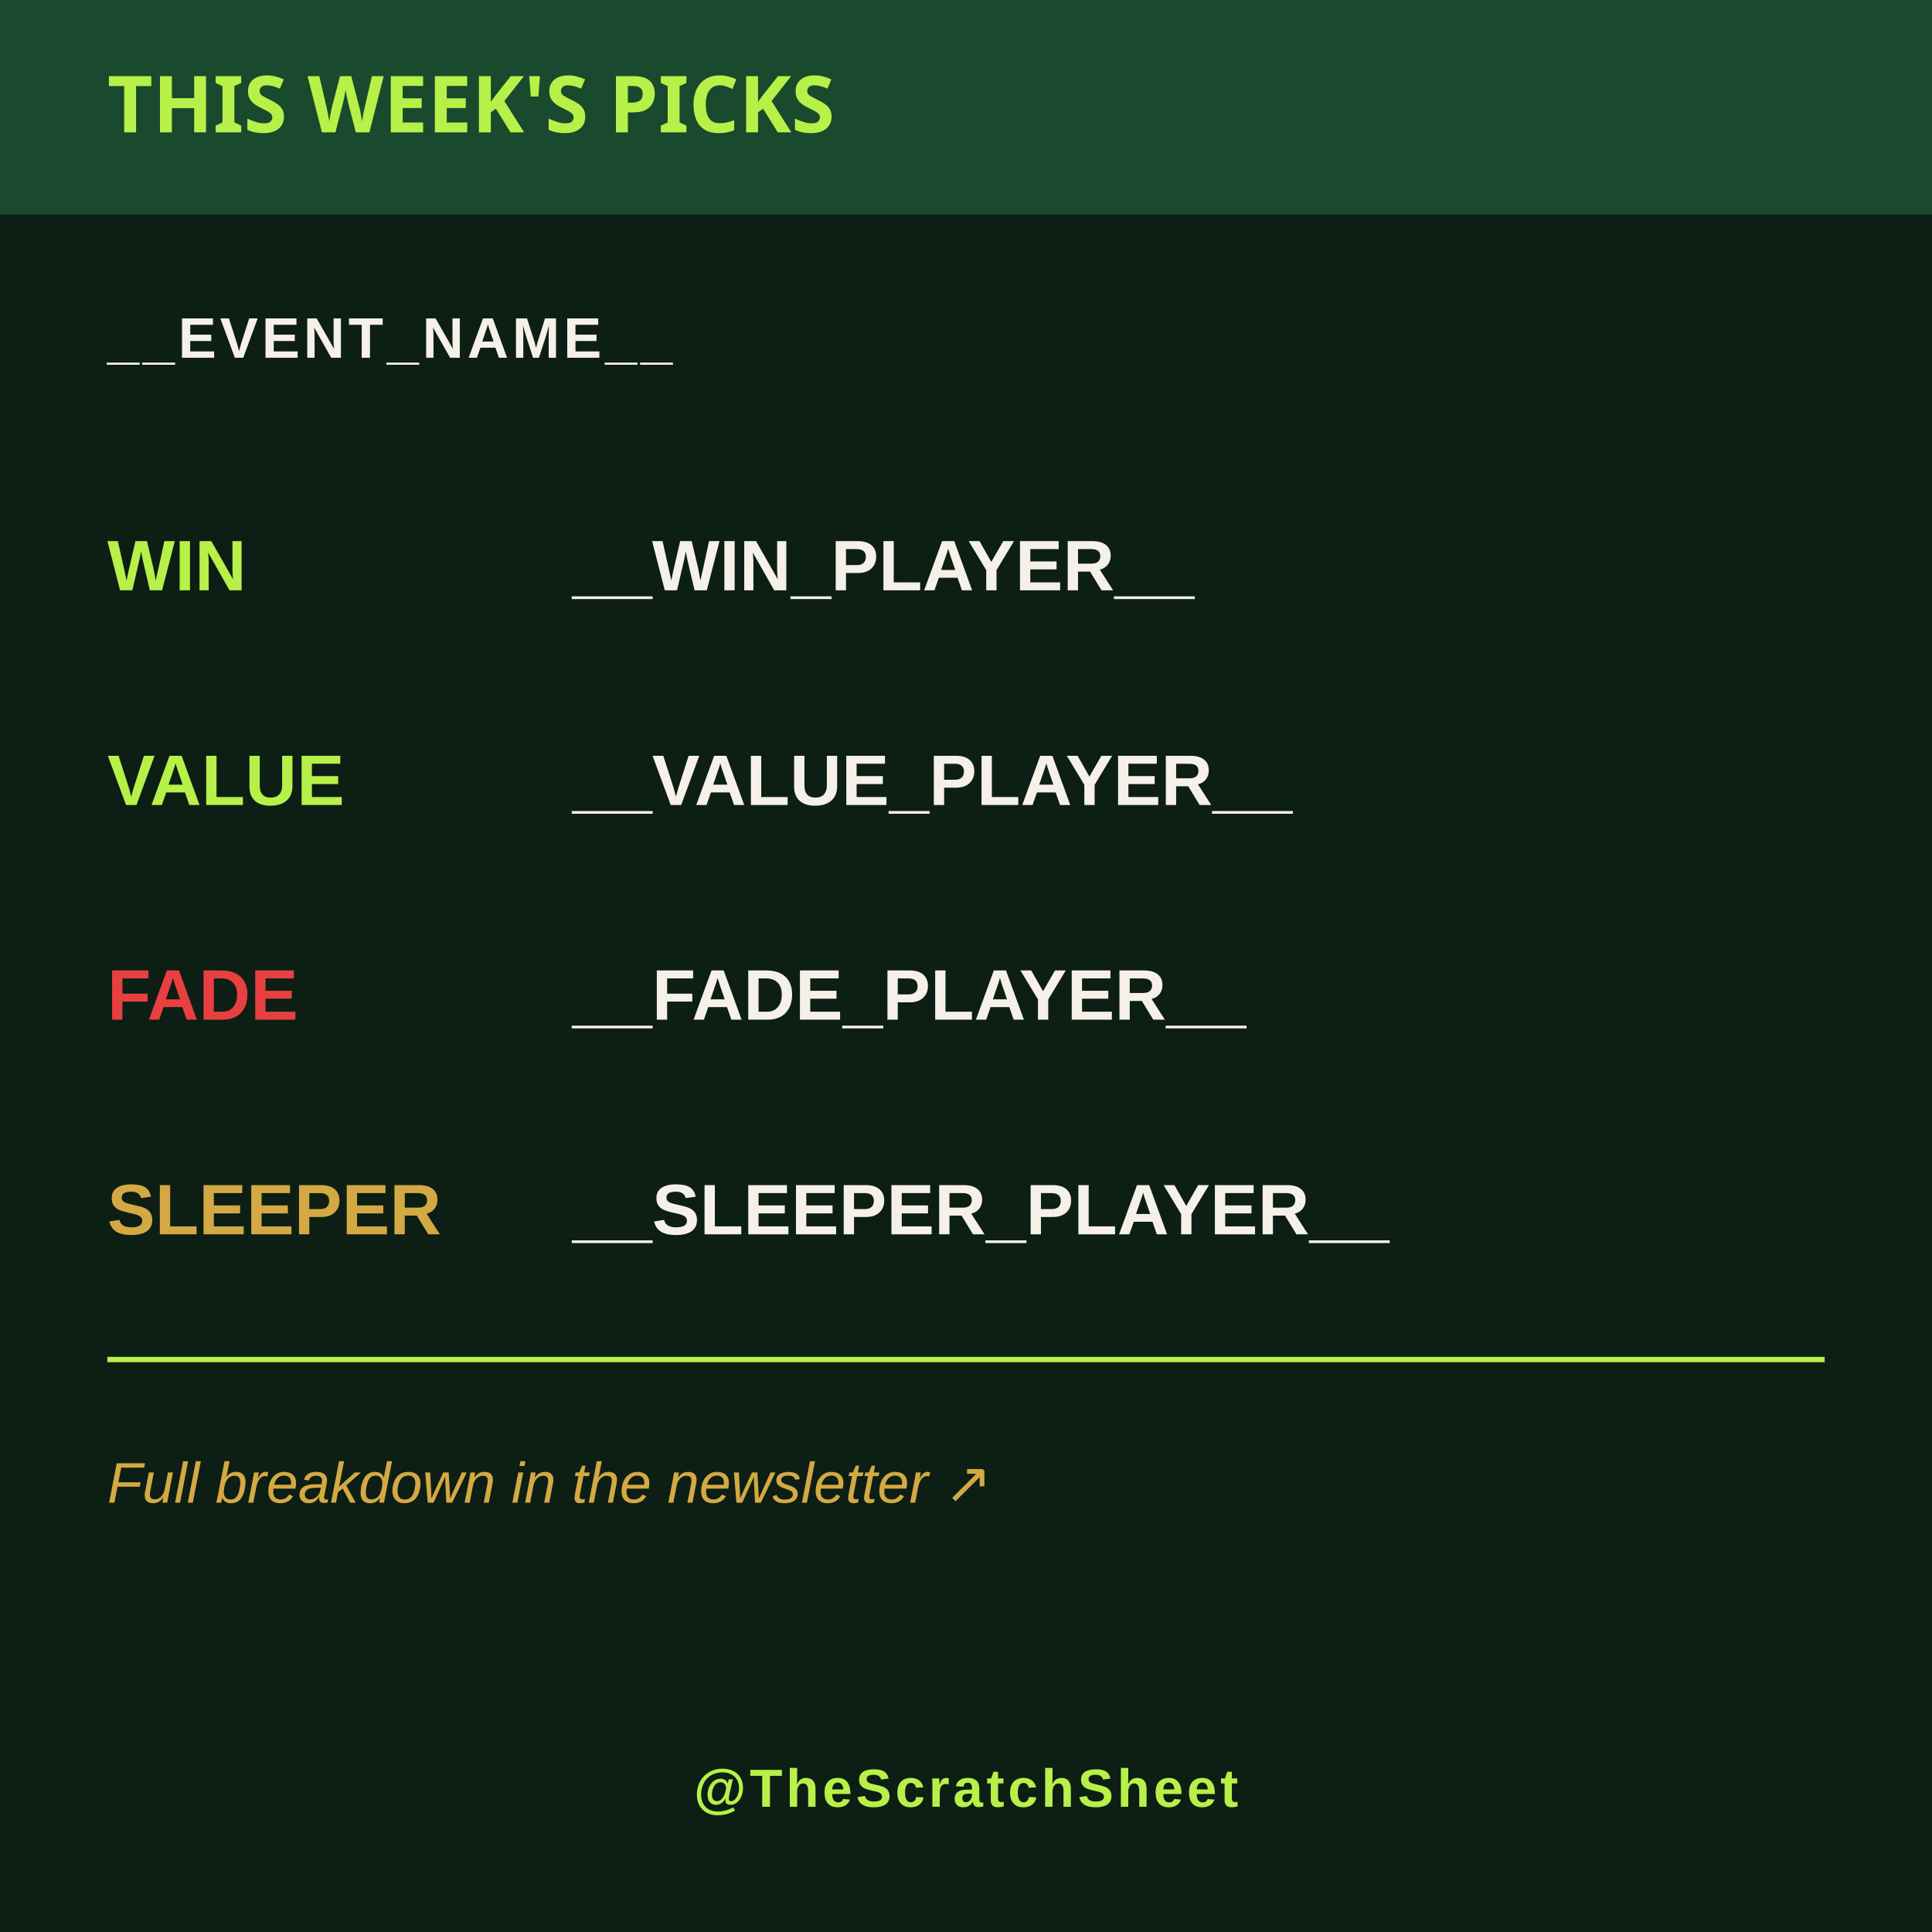
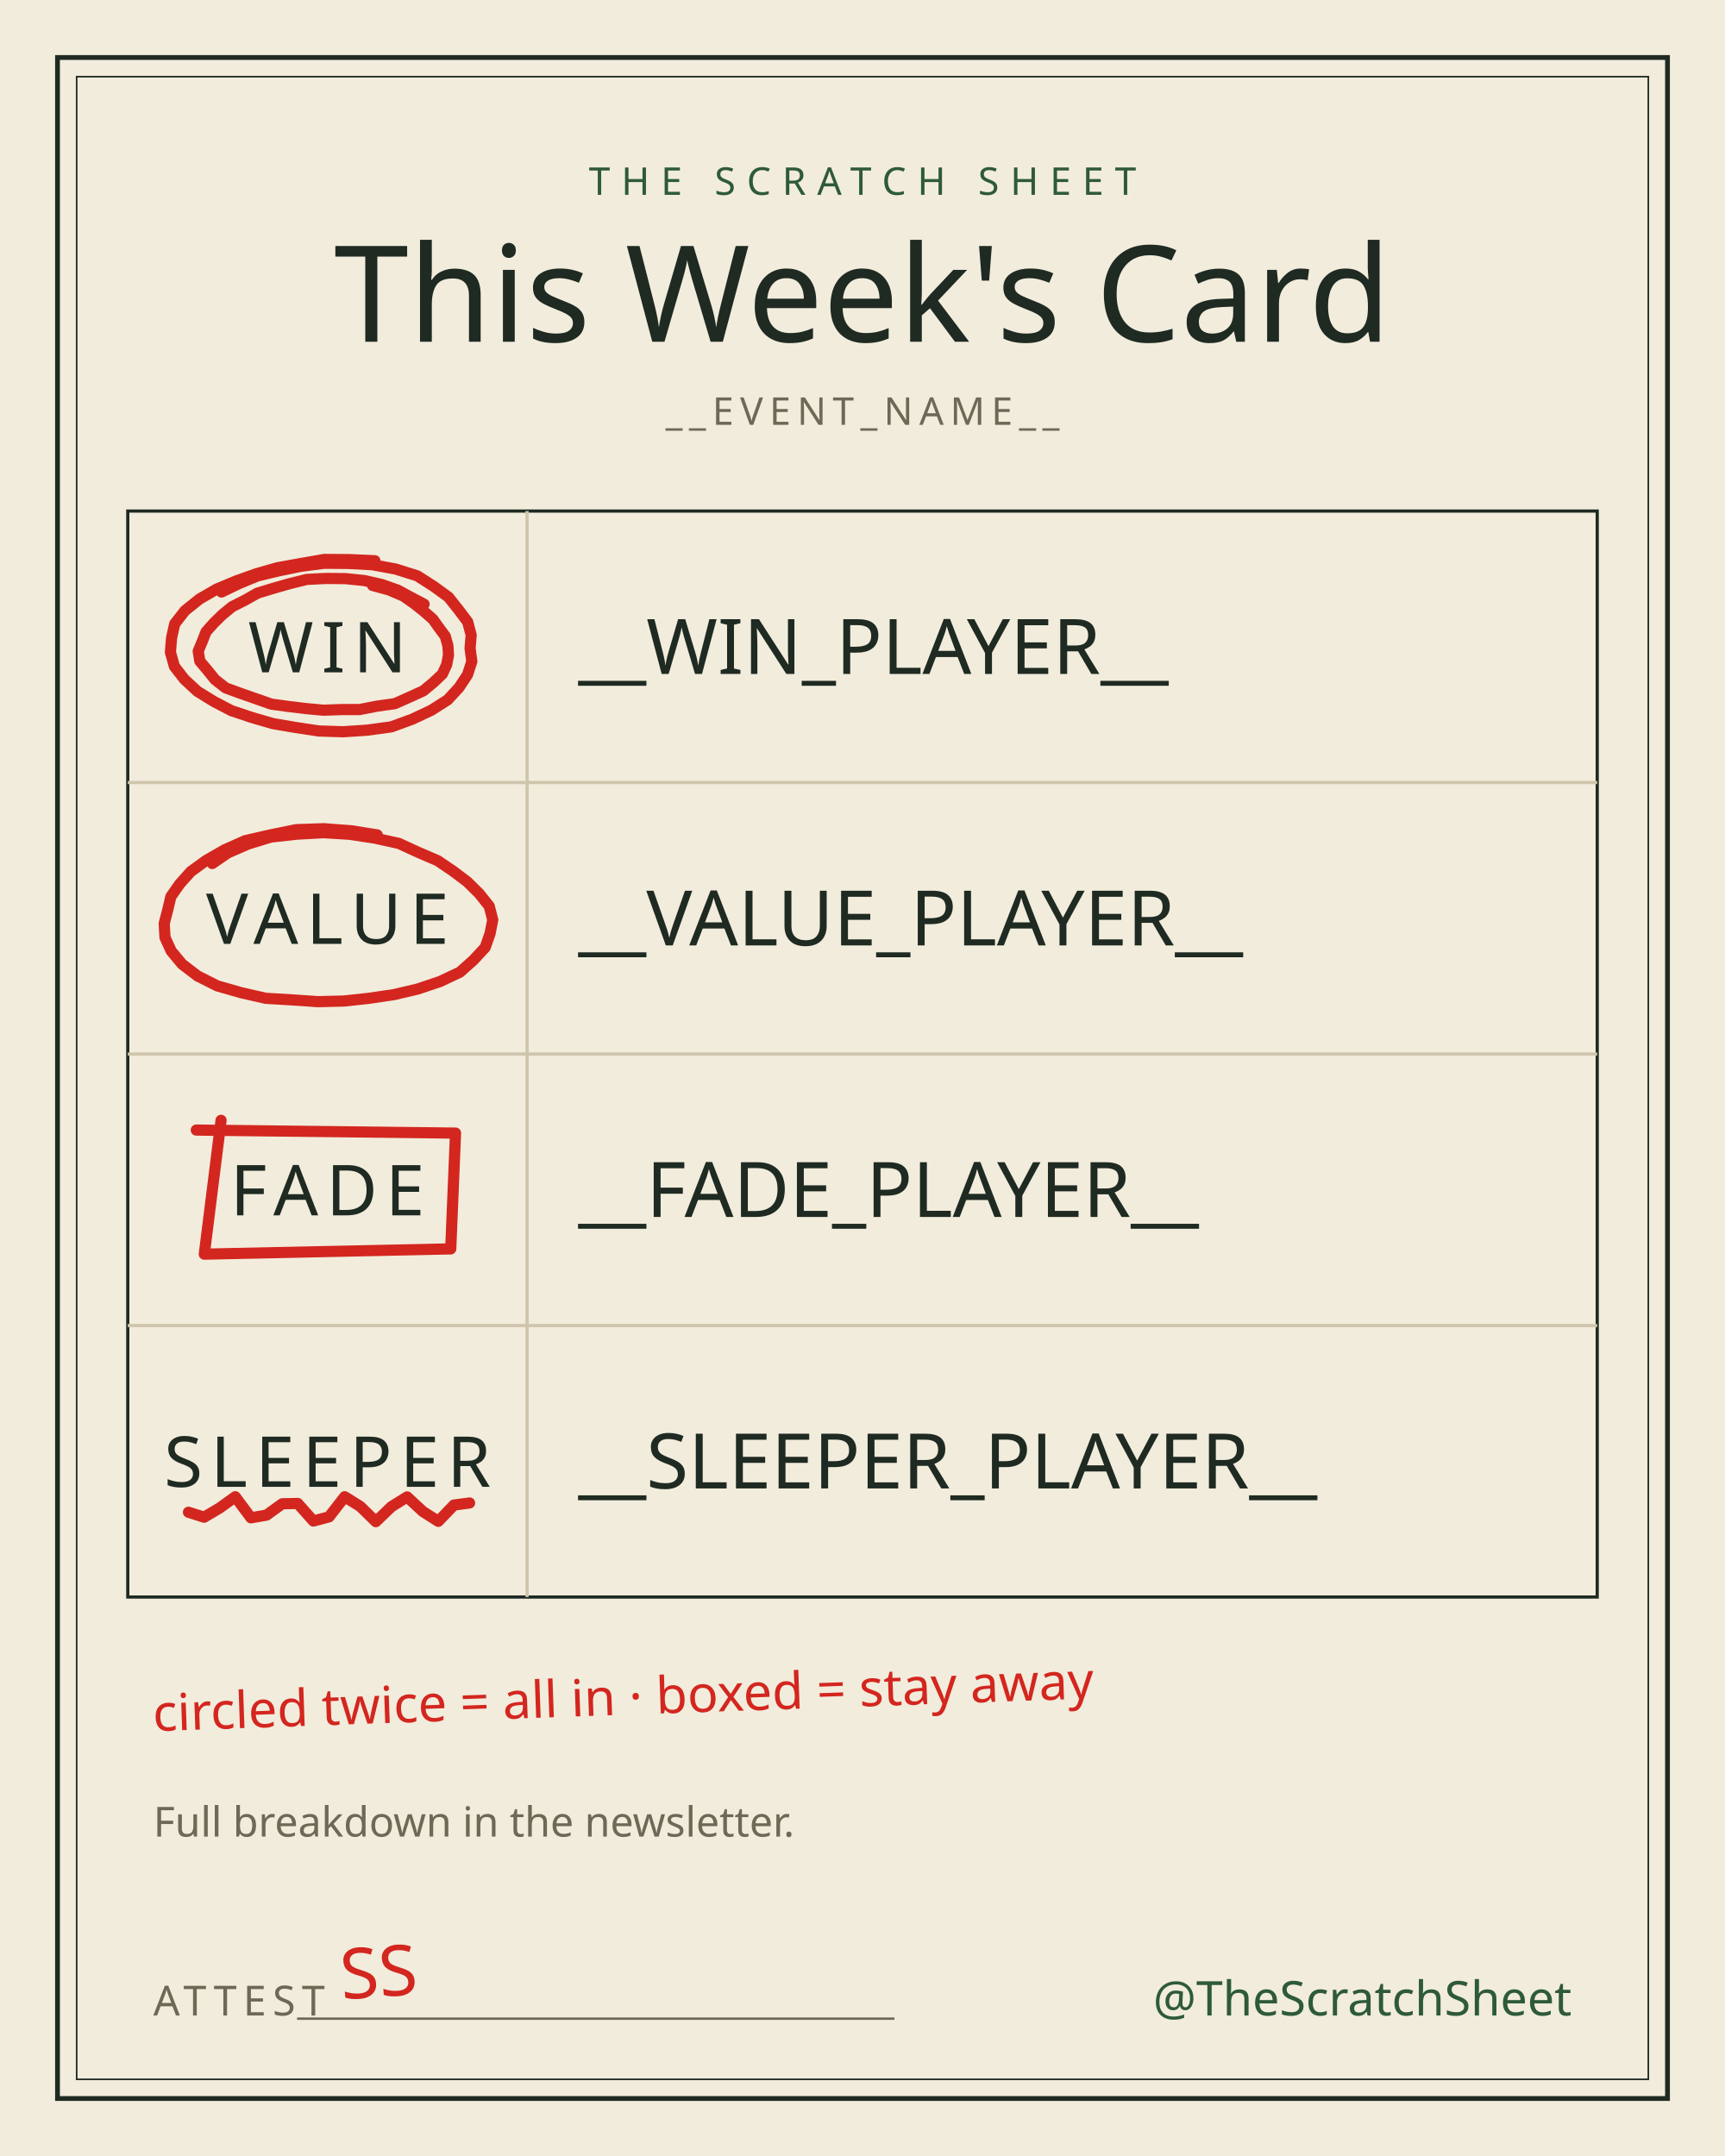
- <svg xmlns="http://www.w3.org/2000/svg" width="1080" height="1080" viewBox="0 0 1080 1080">
-   <rect width="1080" height="1080" fill="#0D1F14" />
-   <rect x="0" y="0" width="1080" height="120" fill="#1A4A2E" />
-   <text x="60" y="74" font-family="Arial Black, sans-serif" font-weight="900" font-size="44" fill="#B8F04A">THIS WEEK'S PICKS</text>
-   <text x="60" y="200" font-family="Arial, sans-serif" font-weight="bold" font-size="32" fill="#F5F0E8" letter-spacing="2">__EVENT_NAME__</text>
-   <g font-family="Arial, sans-serif">
-     <text x="60" y="330" font-weight="900" font-size="40" fill="#B8F04A">WIN</text>
-     <text x="320" y="330" font-weight="bold" font-size="40" fill="#F5F0E8">__WIN_PLAYER__</text>
-     <text x="60" y="450" font-weight="900" font-size="40" fill="#B8F04A">VALUE</text>
-     <text x="320" y="450" font-weight="bold" font-size="40" fill="#F5F0E8">__VALUE_PLAYER__</text>
-     <text x="60" y="570" font-weight="900" font-size="40" fill="#E84040">FADE</text>
-     <text x="320" y="570" font-weight="bold" font-size="40" fill="#F5F0E8">__FADE_PLAYER__</text>
-     <text x="60" y="690" font-weight="900" font-size="40" fill="#D4A843">SLEEPER</text>
-     <text x="320" y="690" font-weight="bold" font-size="40" fill="#F5F0E8">__SLEEPER_PLAYER__</text>
+ <svg xmlns="http://www.w3.org/2000/svg" width="1080" height="1350" viewBox="0 0 1080 1350">
+   <rect width="1080" height="1350" fill="#F2ECDC" />
+   <rect x="36" y="36" width="1008" height="1278" fill="none" stroke="#1E2A22" stroke-width="3" />
+   <rect x="48" y="48" width="984" height="1254" fill="none" stroke="#1E2A22" stroke-width="1" />
+   <text x="540" y="122" font-family="Barlow SemiBold" font-size="24" fill="#2E5A3A" letter-spacing="7" text-anchor="middle">THE SCRATCH SHEET</text>
+   <text x="540" y="214" font-family="DM Serif Display" font-size="84" fill="#1E2A22" text-anchor="middle">This Week's Card</text>
+   <text x="540" y="266" font-family="Barlow SemiBold" font-size="24" fill="#6E6857" letter-spacing="4" text-anchor="middle" data-fit="880">__EVENT_NAME__</text>
+   <rect x="80" y="320" width="920" height="680" fill="none" stroke="#1E2A22" stroke-width="2" />
+   <g stroke="#CFC5AC" stroke-width="2">
+     <line x1="80" y1="490" x2="1000" y2="490" />
+     <line x1="80" y1="660" x2="1000" y2="660" />
+     <line x1="80" y1="830" x2="1000" y2="830" />
+     <line x1="330" y1="320" x2="330" y2="1000" />
  </g>
-   <line x1="60" y1="760" x2="1020" y2="760" stroke="#B8F04A" stroke-width="3" />
-   <text x="60" y="840" font-family="Arial, sans-serif" font-style="italic" font-size="32" fill="#D4A843">Full breakdown in the newsletter ↗</text>
-   <text x="540" y="1010" font-family="Arial, sans-serif" font-weight="bold" font-size="30" fill="#B8F04A" text-anchor="middle" letter-spacing="2">@TheScratchSheet</text>
+   <text x="205" y="421" font-family="Barlow Condensed SemiBold" font-size="44" fill="#1E2A22" letter-spacing="5" text-anchor="middle">WIN</text>
+   <text x="362" y="422" font-family="DM Serif Display" font-size="48" fill="#1E2A22" data-fit="610">__WIN_PLAYER__</text>
+   <text x="205" y="591" font-family="Barlow Condensed SemiBold" font-size="44" fill="#1E2A22" letter-spacing="5" text-anchor="middle">VALUE</text>
+   <text x="362" y="592" font-family="DM Serif Display" font-size="48" fill="#1E2A22" data-fit="610">__VALUE_PLAYER__</text>
+   <text x="205" y="761" font-family="Barlow Condensed SemiBold" font-size="44" fill="#1E2A22" letter-spacing="5" text-anchor="middle">FADE</text>
+   <text x="362" y="762" font-family="DM Serif Display" font-size="48" fill="#1E2A22" data-fit="610">__FADE_PLAYER__</text>
+   <text x="205" y="931" font-family="Barlow Condensed SemiBold" font-size="44" fill="#1E2A22" letter-spacing="5" text-anchor="middle">SLEEPER</text>
+   <text x="362" y="932" font-family="DM Serif Display" font-size="48" fill="#1E2A22" data-fit="610">__SLEEPER_PLAYER__</text>
+   <path d="M138.7 370.7 L149.7 365.4 L161.3 360.6 L174.7 357.4 L188.4 354.6 L202.8 352.7 L217.8 352.8 L233.1 353.6 L247.7 356.3 L261.3 360.6 L271.6 367.2 L280.8 373.9 L287.0 381.7 L292.8 389.4 L295.0 397.7 L294.3 405.9 L295.4 414.2 L292.7 422.5 L287.4 430.5 L280.3 438.2 L270.1 444.7 L258.2 450.3 L245.1 455.1 L229.9 457.2 L214.7 458.2 L199.5 457.7 L185.0 455.5 L170.9 453.1 L157.8 449.3 L144.9 445.0 L134.0 439.3 L123.6 432.9 L115.5 425.4 L109.2 417.3 L106.7 408.4 L107.4 399.5 L109.4 390.6 L115.8 382.4 L124.9 375.1 L135.6 368.9 L147.8 363.8 L160.4 359.3 L173.7 355.5 L188.1 352.9 L203.0 350.3 L218.7 350.4 L234.7 351.1" fill="none" stroke="#D3261F" stroke-width="7" stroke-linecap="round" stroke-linejoin="round" />
+   <path d="M233.3 366.6 L243.6 369.4 L252.5 373.2 L259.4 378.0 L265.4 382.8 L271.0 387.7 L274.8 393.0 L278.8 398.4 L280.4 404.2 L280.8 410.1 L279.7 416.1 L277.0 422.0 L271.3 427.4 L265.0 432.6 L256.2 436.6 L247.2 440.6 L235.8 442.2 L225.1 444.3 L213.7 444.3 L202.6 444.7 L191.7 443.7 L180.9 442.4 L169.9 440.9 L160.5 437.6 L151.0 434.3 L141.2 430.7 L134.6 425.5 L130.0 419.8 L125.1 414.0 L124.1 407.7 L126.7 401.5 L129.0 395.6 L133.9 390.1 L139.2 384.9 L145.3 379.9 L153.4 375.8 L161.2 371.4 L171.1 368.4 L181.2 365.5 L192.1 362.8 L204.1 362.2 L216.1 362.3 L228.0 363.5 L239.0 366.0 L249.0 369.5 L257.3 374.0 L265.5 378.3" fill="none" stroke="#D3261F" stroke-width="7" stroke-linecap="round" stroke-linejoin="round" />
+   <path d="M132.9 540.7 L142.7 534.0 L155.3 528.5 L169.7 524.1 L186.1 522.3 L202.6 521.4 L219.0 522.4 L234.7 524.8 L249.7 528.1 L261.9 533.7 L274.0 538.9 L283.6 545.4 L292.5 552.1 L300.0 559.5 L306.3 567.4 L308.5 576.0 L306.8 584.6 L303.8 593.2 L296.5 601.1 L288.0 608.7 L275.5 614.6 L261.5 619.3 L246.6 622.8 L231.0 625.1 L215.3 626.8 L199.1 627.2 L183.1 626.1 L166.4 625.1 L151.0 621.6 L136.0 617.3 L123.7 611.1 L114.0 603.7 L107.2 595.5 L103.3 587.0 L102.8 578.3 L105.0 569.8 L107.0 561.4 L112.6 553.4 L119.5 545.7 L129.2 538.7 L140.5 532.2 L153.5 526.4 L169.2 522.8 L185.4 519.5 L202.8 518.9 L219.9 520.2 L236.2 522.8" fill="none" stroke="#D3261F" stroke-width="7" stroke-linecap="round" stroke-linejoin="round" />
+   <path d="M122.9 707.6 L285.2 709.5 L282.2 782.0 L127.9 785.3 L138.4 701.5" fill="none" stroke="#D3261F" stroke-width="7" stroke-linecap="round" stroke-linejoin="round" />
+   <path d="M118.0 946.9 L127.8 950.0 L137.6 944.2 L147.3 937.2 L157.1 950.4 L166.9 948.7 L176.7 941.6 L186.4 941.4 L196.2 952.4 L206.0 949.8 L215.8 937.2 L225.6 943.3 L235.3 952.8 L245.1 943.4 L254.9 937.3 L264.7 946.4 L274.4 952.6 L284.2 942.4 L294.0 941.1" fill="none" stroke="#D3261F" stroke-width="7" stroke-linecap="round" stroke-linejoin="round" />
+   <text x="96" y="1084" font-family="Permanent Marker" font-size="32" fill="#D3261F" transform="rotate(-2 96 1084)">circled twice = all in · boxed = stay away</text>
+   <text x="96" y="1150" font-family="Barlow Medium" font-size="26" fill="#6E6857">Full breakdown in the newsletter.</text>
+   <text x="96" y="1262" font-family="Barlow Condensed SemiBold" font-size="26" fill="#6E6857" letter-spacing="4">ATTEST</text>
+   <line x1="186" y1="1264" x2="560" y2="1264" stroke="#6E6857" stroke-width="1.5" />
+   <text x="214" y="1252" font-family="Permanent Marker" font-size="44" fill="#D3261F" transform="rotate(-4 214 1252)">SS</text>
+   <text x="984" y="1262" font-family="Barlow SemiBold" font-size="30" fill="#2E5A3A" text-anchor="end">@TheScratchSheet</text>
</svg>
